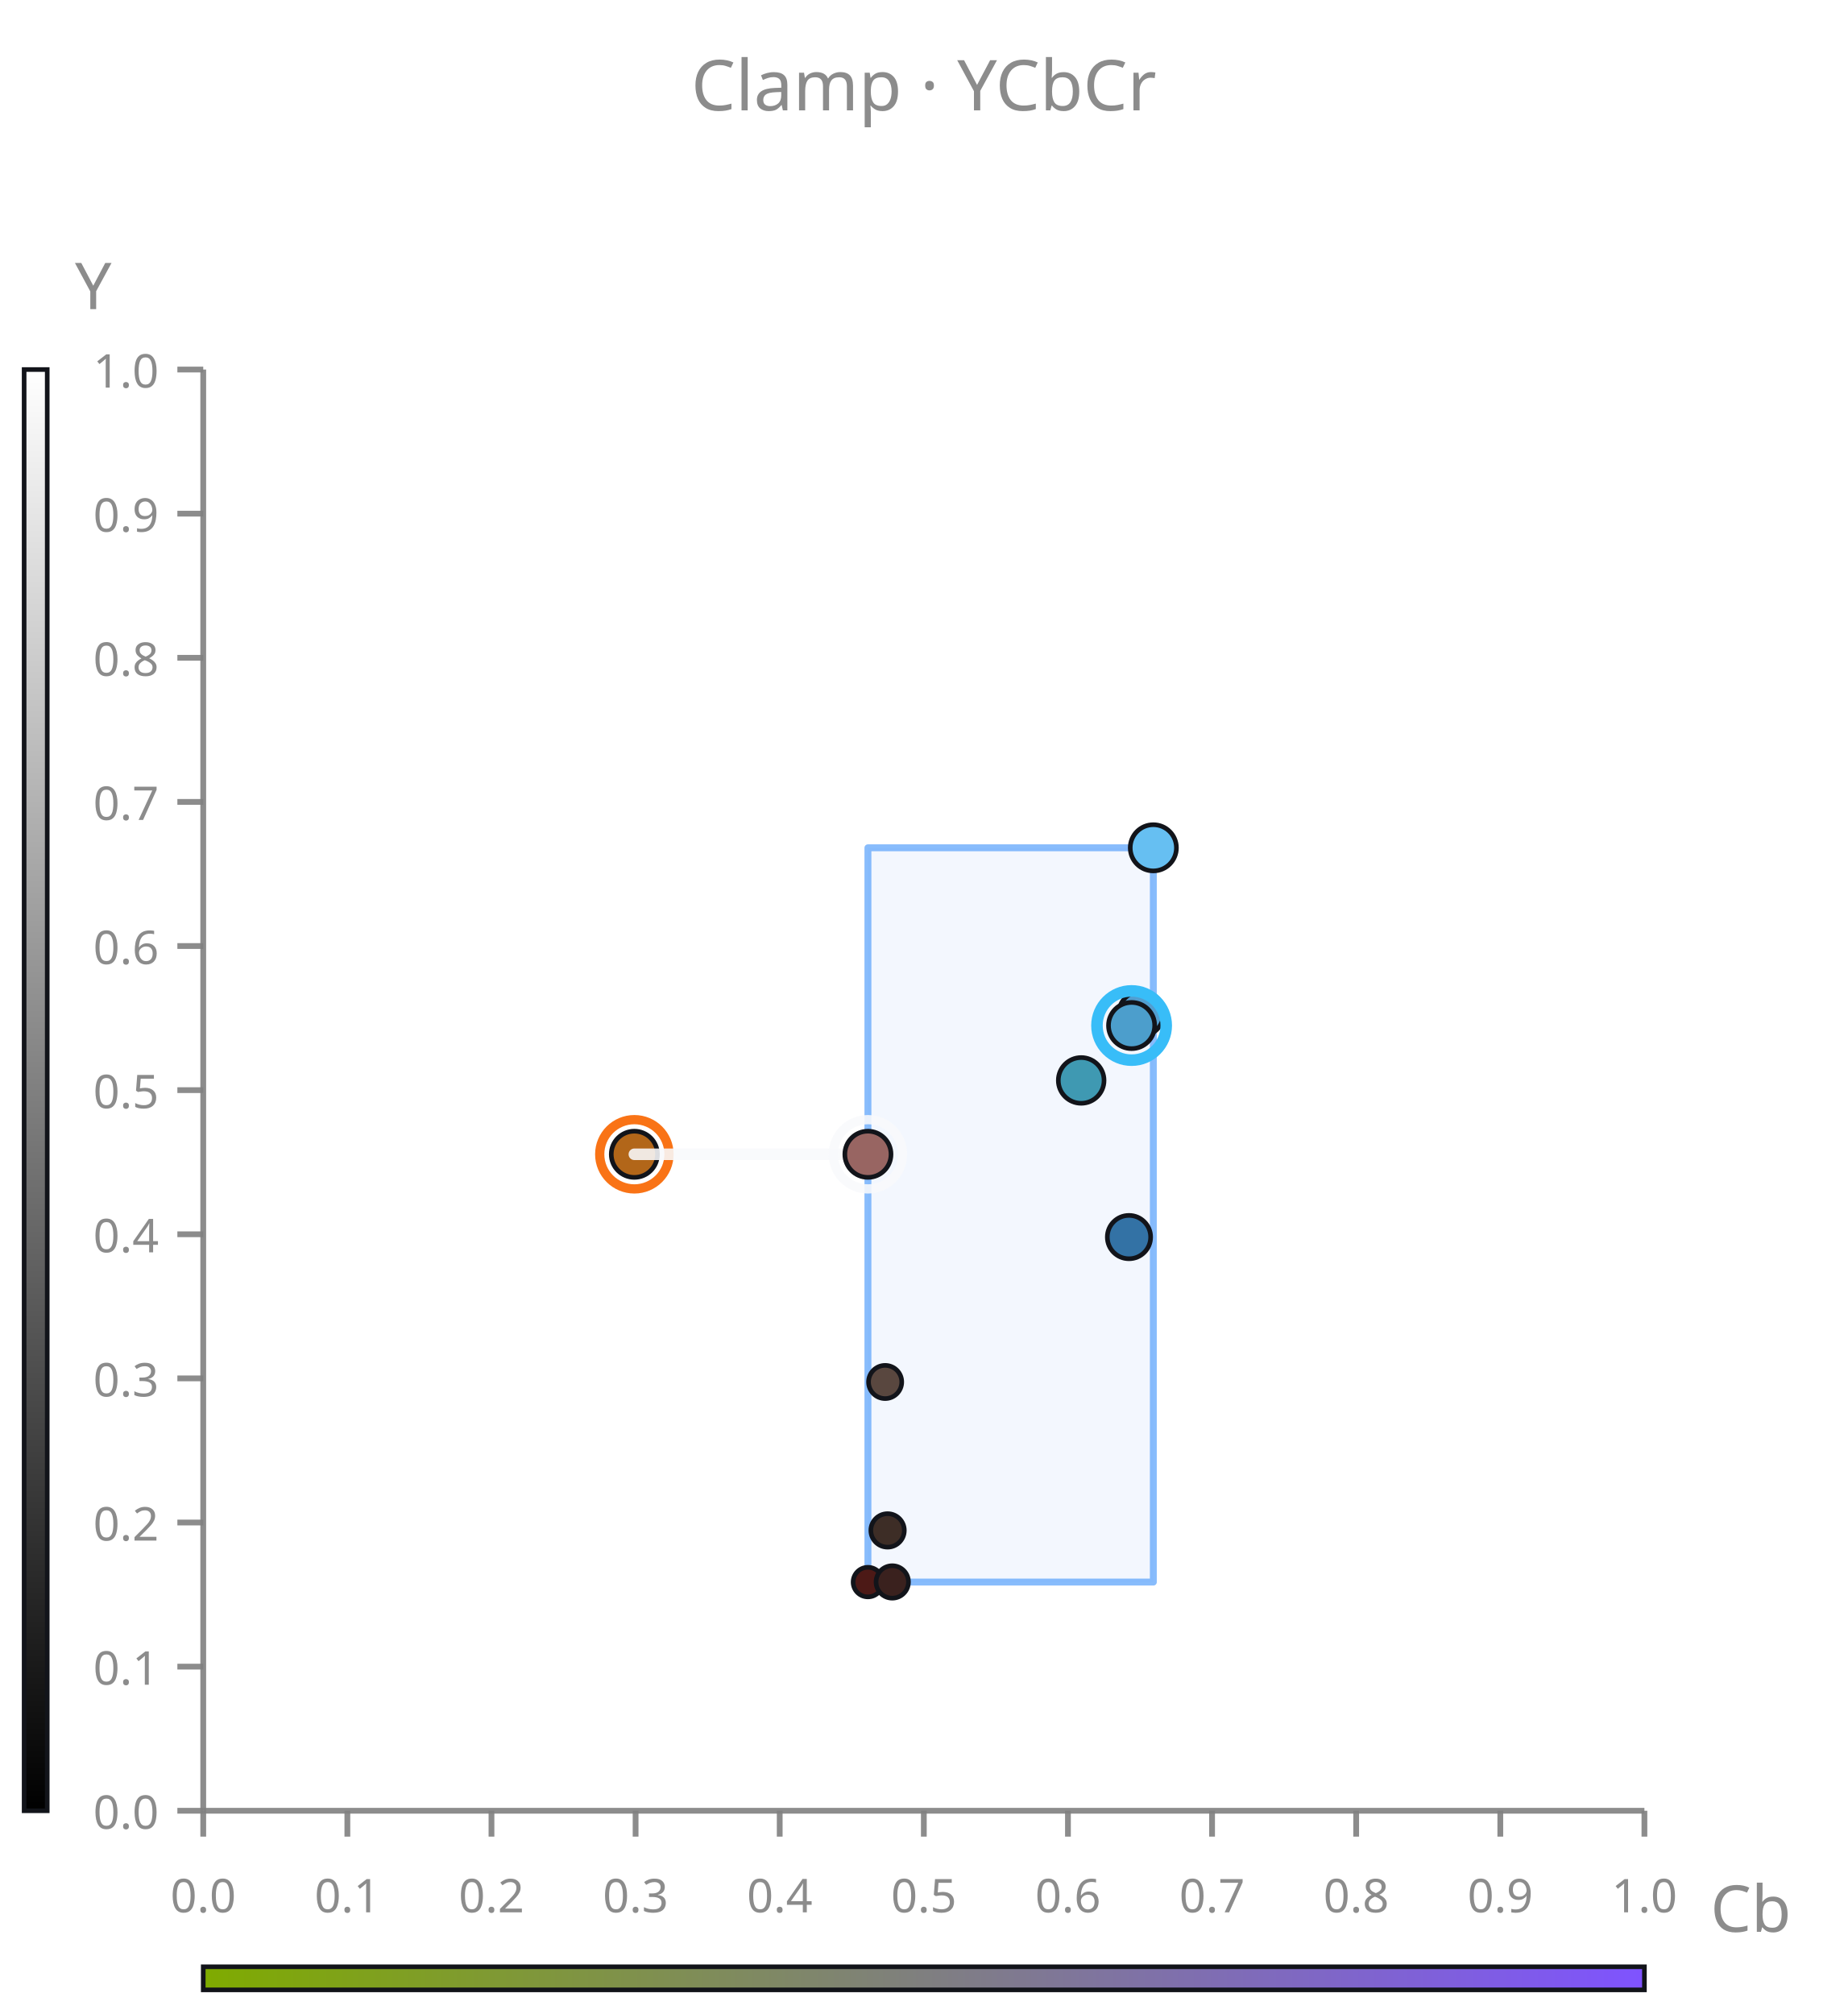
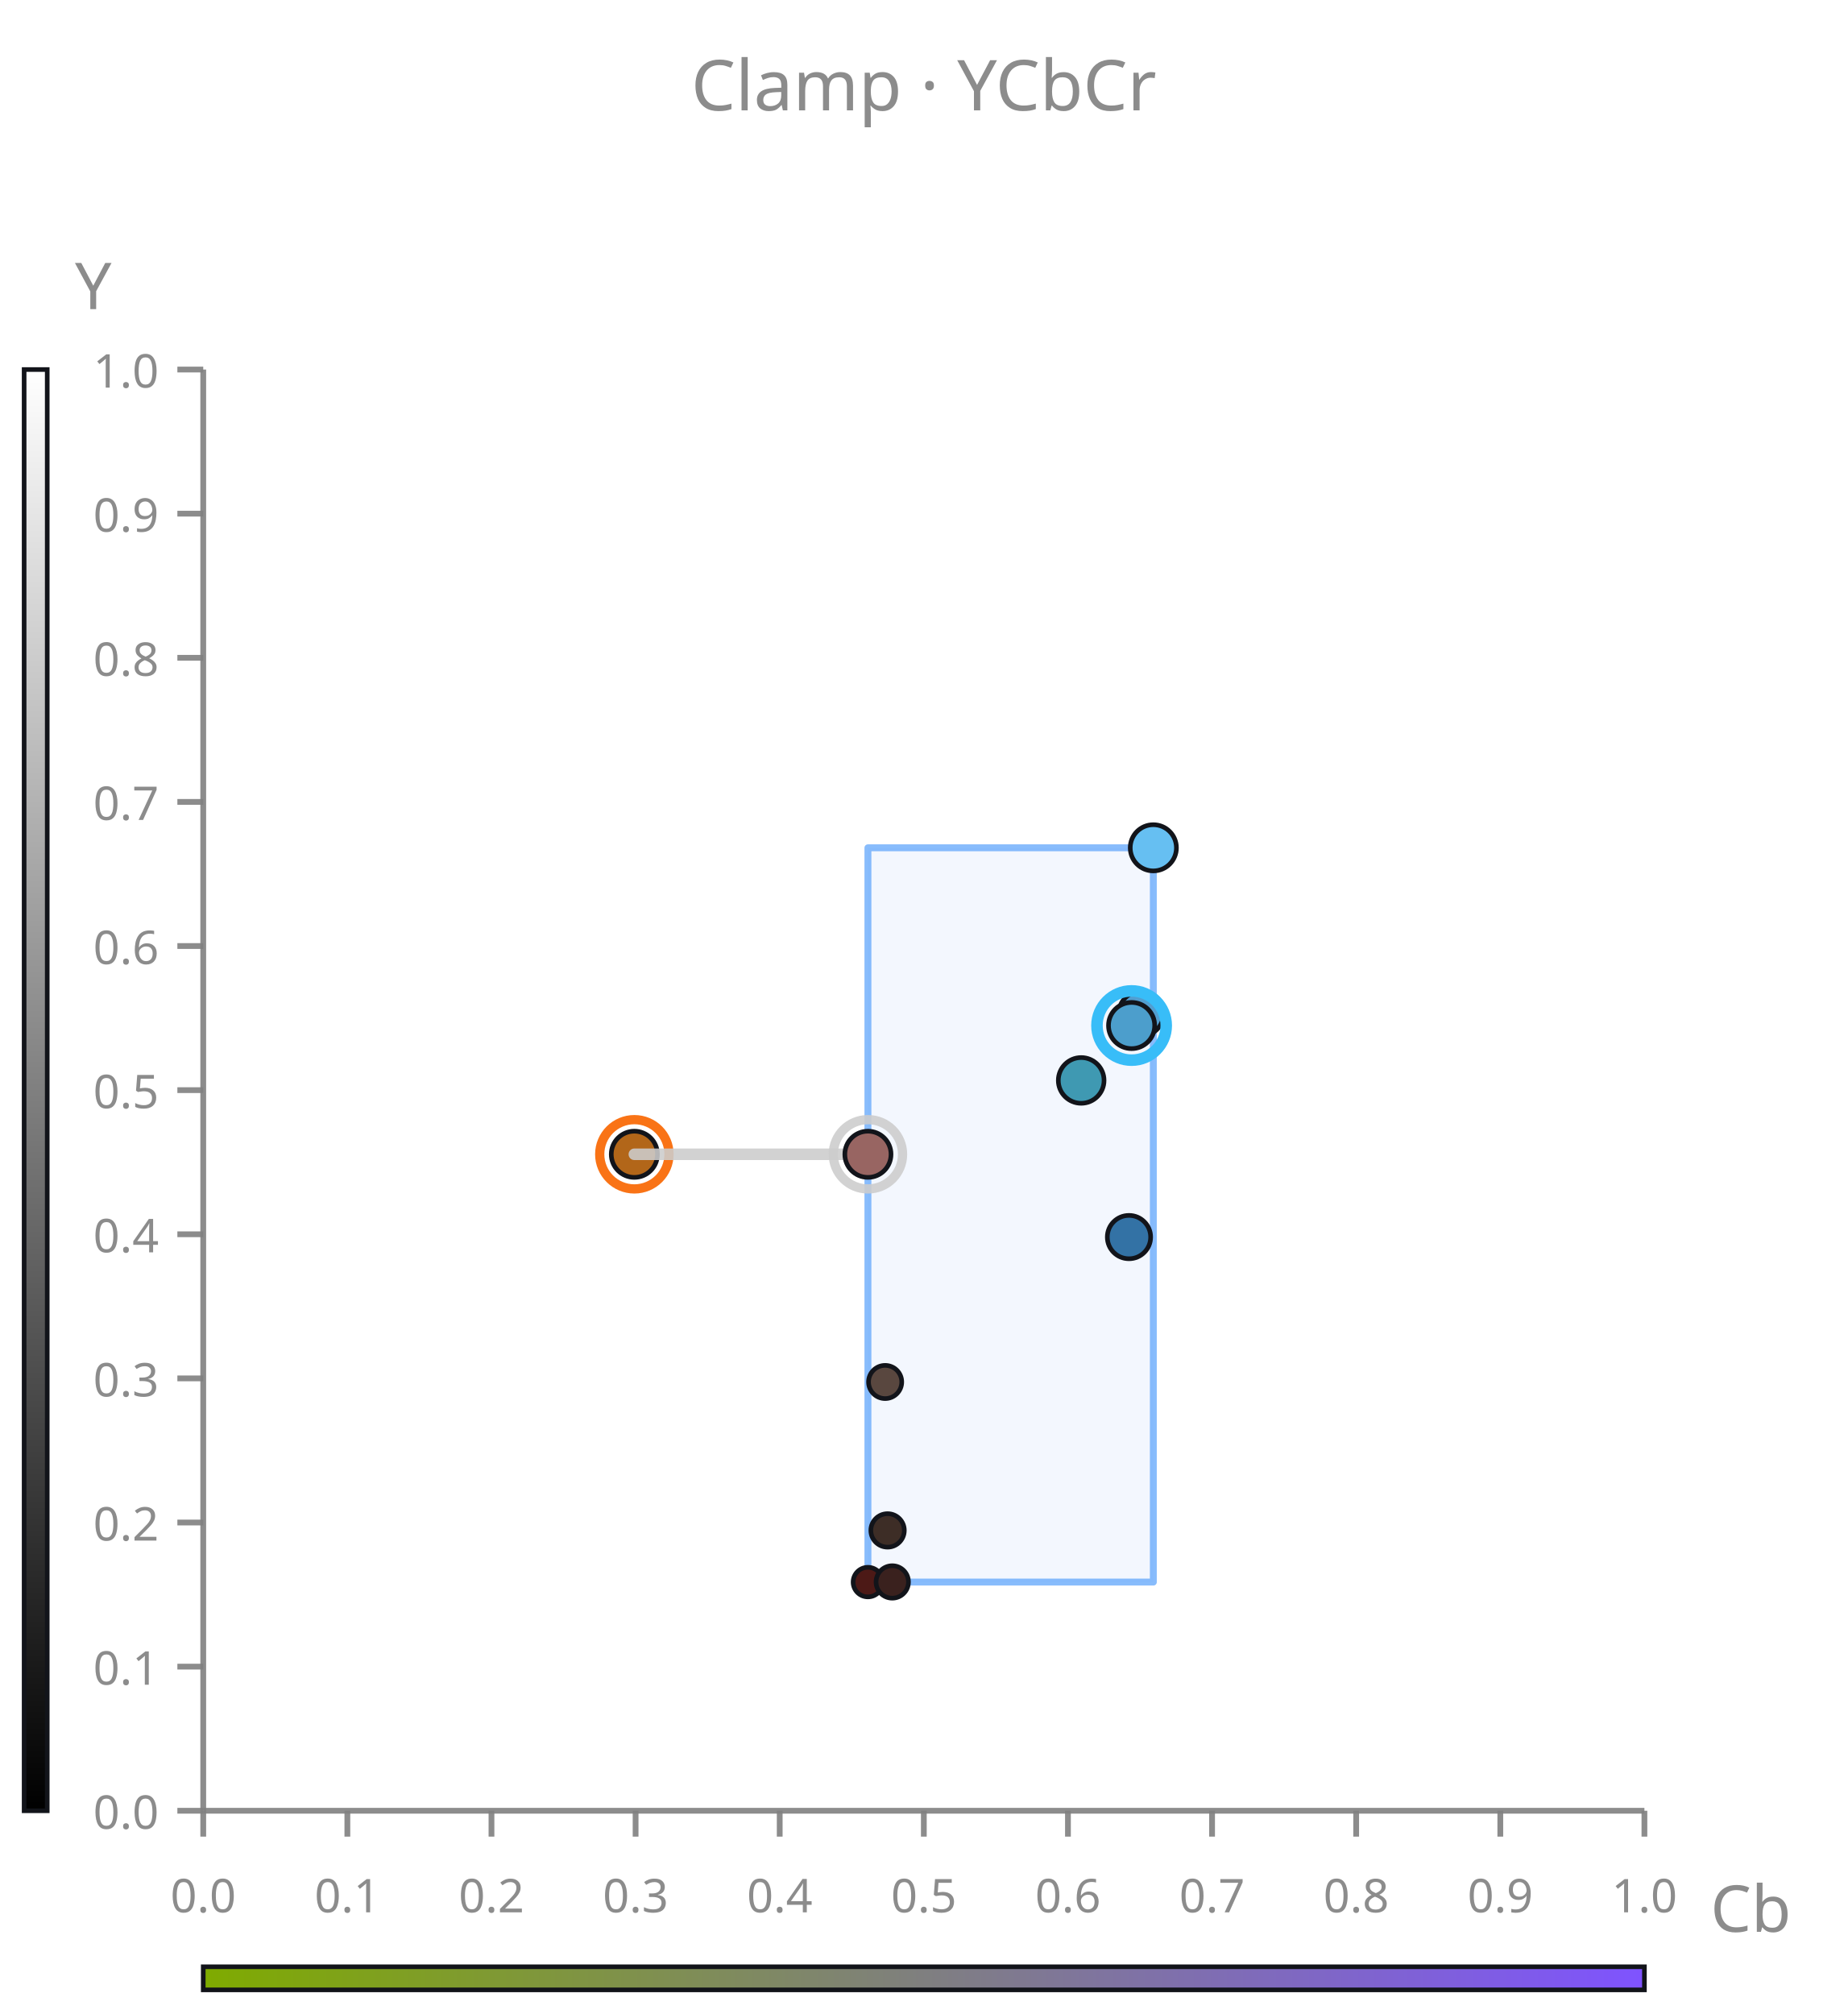
<svg xmlns="http://www.w3.org/2000/svg" baseProfile="full" height="436.0px" version="1.1" viewBox="0,0,400.0,436.0" width="400.0px">
  <defs>
    <linearGradient gradientUnits="userSpaceOnUse" id="plotGradY_1_2_0" x1="7.724" x2="7.724" y1="80" y2="392.0">
      <stop offset="0" stop-color="rgb(255,255,255)" />
      <stop offset="1" stop-color="rgb(0,0,0)" />
    </linearGradient>
    <linearGradient gradientUnits="userSpaceOnUse" id="plotGradX_1_2_0" x1="44.0" x2="356" y1="428.276" y2="428.276">
      <stop offset="0" stop-color="rgb(127,171,0)" />
      <stop offset="1" stop-color="rgb(127,83,255)" />
    </linearGradient>
  </defs>
  <g class="layer_bg" />
  <g class="layer_boundary">
    <polygon fill="rgba(59,130,246,0.06)" points="187.897,342.498 249.685,342.498 249.685,183.537 187.897,183.537" stroke="rgba(96,165,250,0.75)" stroke-linejoin="round" stroke-width="1.5" />
  </g>
  <g class="layer_axes">
    <line fill="none" stroke="rgba(128,128,128,0.9)" stroke-width="1.25" x1="44.0" x2="356" y1="392.0" y2="392.0" />
    <line fill="none" stroke="rgba(128,128,128,0.9)" stroke-width="1.25" x1="44.0" x2="44.0" y1="392.0" y2="80" />
    <line fill="none" stroke="rgba(128,128,128,0.9)" stroke-width="1.25" x1="44.0" x2="44.0" y1="392.0" y2="397.6" />
    <text dominant-baseline="hanging" fill="rgba(128,128,128,0.9)" font-family="sans-serif" font-size="10.08" text-anchor="middle" x="44.0" y="406.168">0.0</text>
    <line fill="none" stroke="rgba(128,128,128,0.9)" stroke-width="1.25" x1="75.2" x2="75.2" y1="392.0" y2="397.6" />
    <text dominant-baseline="hanging" fill="rgba(128,128,128,0.9)" font-family="sans-serif" font-size="10.08" text-anchor="middle" x="75.2" y="406.168">0.1</text>
    <line fill="none" stroke="rgba(128,128,128,0.9)" stroke-width="1.25" x1="106.4" x2="106.4" y1="392.0" y2="397.6" />
    <text dominant-baseline="hanging" fill="rgba(128,128,128,0.9)" font-family="sans-serif" font-size="10.08" text-anchor="middle" x="106.4" y="406.168">0.2</text>
    <line fill="none" stroke="rgba(128,128,128,0.9)" stroke-width="1.25" x1="137.6" x2="137.6" y1="392.0" y2="397.6" />
    <text dominant-baseline="hanging" fill="rgba(128,128,128,0.9)" font-family="sans-serif" font-size="10.08" text-anchor="middle" x="137.6" y="406.168">0.3</text>
    <line fill="none" stroke="rgba(128,128,128,0.9)" stroke-width="1.25" x1="168.8" x2="168.8" y1="392.0" y2="397.6" />
    <text dominant-baseline="hanging" fill="rgba(128,128,128,0.9)" font-family="sans-serif" font-size="10.08" text-anchor="middle" x="168.8" y="406.168">0.4</text>
    <line fill="none" stroke="rgba(128,128,128,0.9)" stroke-width="1.25" x1="200" x2="200" y1="392.0" y2="397.6" />
    <text dominant-baseline="hanging" fill="rgba(128,128,128,0.9)" font-family="sans-serif" font-size="10.08" text-anchor="middle" x="200" y="406.168">0.5</text>
    <line fill="none" stroke="rgba(128,128,128,0.9)" stroke-width="1.25" x1="231.2" x2="231.2" y1="392.0" y2="397.6" />
    <text dominant-baseline="hanging" fill="rgba(128,128,128,0.9)" font-family="sans-serif" font-size="10.08" text-anchor="middle" x="231.2" y="406.168">0.6</text>
    <line fill="none" stroke="rgba(128,128,128,0.9)" stroke-width="1.25" x1="262.4" x2="262.4" y1="392.0" y2="397.6" />
    <text dominant-baseline="hanging" fill="rgba(128,128,128,0.9)" font-family="sans-serif" font-size="10.08" text-anchor="middle" x="262.4" y="406.168">0.7</text>
    <line fill="none" stroke="rgba(128,128,128,0.9)" stroke-width="1.25" x1="293.6" x2="293.6" y1="392.0" y2="397.6" />
    <text dominant-baseline="hanging" fill="rgba(128,128,128,0.9)" font-family="sans-serif" font-size="10.08" text-anchor="middle" x="293.6" y="406.168">0.8</text>
    <line fill="none" stroke="rgba(128,128,128,0.9)" stroke-width="1.25" x1="324.8" x2="324.8" y1="392.0" y2="397.6" />
    <text dominant-baseline="hanging" fill="rgba(128,128,128,0.9)" font-family="sans-serif" font-size="10.08" text-anchor="middle" x="324.8" y="406.168">0.9</text>
    <line fill="none" stroke="rgba(128,128,128,0.9)" stroke-width="1.25" x1="356" x2="356" y1="392.0" y2="397.6" />
    <text dominant-baseline="hanging" fill="rgba(128,128,128,0.9)" font-family="sans-serif" font-size="10.08" text-anchor="middle" x="356" y="406.168">1.0</text>
    <line fill="none" stroke="rgba(128,128,128,0.9)" stroke-width="1.25" x1="44.0" x2="38.4" y1="392.0" y2="392.0" />
    <text dominant-baseline="central" fill="rgba(128,128,128,0.9)" font-family="sans-serif" font-size="10.08" text-anchor="end" x="34.4" y="392.0">0.0</text>
    <line fill="none" stroke="rgba(128,128,128,0.9)" stroke-width="1.25" x1="44.0" x2="38.4" y1="360.8" y2="360.8" />
    <text dominant-baseline="central" fill="rgba(128,128,128,0.9)" font-family="sans-serif" font-size="10.08" text-anchor="end" x="34.4" y="360.8">0.1</text>
    <line fill="none" stroke="rgba(128,128,128,0.9)" stroke-width="1.25" x1="44.0" x2="38.4" y1="329.6" y2="329.6" />
    <text dominant-baseline="central" fill="rgba(128,128,128,0.9)" font-family="sans-serif" font-size="10.08" text-anchor="end" x="34.4" y="329.6">0.2</text>
    <line fill="none" stroke="rgba(128,128,128,0.9)" stroke-width="1.25" x1="44.0" x2="38.4" y1="298.4" y2="298.4" />
    <text dominant-baseline="central" fill="rgba(128,128,128,0.9)" font-family="sans-serif" font-size="10.08" text-anchor="end" x="34.4" y="298.4">0.3</text>
    <line fill="none" stroke="rgba(128,128,128,0.9)" stroke-width="1.25" x1="44.0" x2="38.4" y1="267.2" y2="267.2" />
    <text dominant-baseline="central" fill="rgba(128,128,128,0.9)" font-family="sans-serif" font-size="10.08" text-anchor="end" x="34.4" y="267.2">0.4</text>
    <line fill="none" stroke="rgba(128,128,128,0.9)" stroke-width="1.25" x1="44.0" x2="38.4" y1="236" y2="236" />
    <text dominant-baseline="central" fill="rgba(128,128,128,0.9)" font-family="sans-serif" font-size="10.08" text-anchor="end" x="34.4" y="236">0.5</text>
    <line fill="none" stroke="rgba(128,128,128,0.9)" stroke-width="1.25" x1="44.0" x2="38.4" y1="204.8" y2="204.8" />
    <text dominant-baseline="central" fill="rgba(128,128,128,0.9)" font-family="sans-serif" font-size="10.08" text-anchor="end" x="34.4" y="204.8">0.6</text>
    <line fill="none" stroke="rgba(128,128,128,0.9)" stroke-width="1.25" x1="44.0" x2="38.4" y1="173.6" y2="173.6" />
    <text dominant-baseline="central" fill="rgba(128,128,128,0.9)" font-family="sans-serif" font-size="10.08" text-anchor="end" x="34.4" y="173.6">0.7</text>
    <line fill="none" stroke="rgba(128,128,128,0.9)" stroke-width="1.25" x1="44.0" x2="38.4" y1="142.4" y2="142.4" />
    <text dominant-baseline="central" fill="rgba(128,128,128,0.9)" font-family="sans-serif" font-size="10.08" text-anchor="end" x="34.4" y="142.4">0.8</text>
    <line fill="none" stroke="rgba(128,128,128,0.9)" stroke-width="1.25" x1="44.0" x2="38.4" y1="111.2" y2="111.2" />
    <text dominant-baseline="central" fill="rgba(128,128,128,0.9)" font-family="sans-serif" font-size="10.08" text-anchor="end" x="34.4" y="111.2">0.9</text>
    <line fill="none" stroke="rgba(128,128,128,0.9)" stroke-width="1.25" x1="44.0" x2="38.4" y1="80" y2="80" />
    <text dominant-baseline="central" fill="rgba(128,128,128,0.9)" font-family="sans-serif" font-size="10.08" text-anchor="end" x="34.4" y="80">1.0</text>
    <text fill="rgba(128,128,128,0.9)" font-family="sans-serif" font-size="14" x="370.3" y="418.208">Cb</text>
    <text fill="rgba(128,128,128,0.9)" font-family="sans-serif" font-size="14" x="16.224" y="66.928">Y</text>
    <rect fill="url(#plotGradY_1_2_0) none" height="312" shape-rendering="geometricPrecision" stroke="rgba(18,20,26,1.0)" stroke-width="1.0" width="5.0" x="5.224" y="80" />
    <rect fill="url(#plotGradX_1_2_0) none" height="5.0" shape-rendering="geometricPrecision" stroke="rgba(18,20,26,1.0)" stroke-width="1.0" width="312" x="44.0" y="425.776" />
  </g>
  <g class="layer_dots">
    <circle cx="187.897" cy="342.498" fill="rgb(76,25,22)" r="3.203" stroke="rgba(18,20,26,1.0)" stroke-width="1.0" />
    <circle cx="193.167" cy="342.467" fill="rgb(58,33,30)" r="3.51" stroke="rgba(18,20,26,1.0)" stroke-width="1.0" />
    <circle cx="191.625" cy="299.177" fill="rgb(89,71,63)" r="3.593" stroke="rgba(18,20,26,1.0)" stroke-width="1.0" />
    <circle cx="192.152" cy="331.31" fill="rgb(61,45,38)" r="3.623" stroke="rgba(18,20,26,1.0)" stroke-width="1.0" />
    <circle cx="244.414" cy="267.808" fill="rgb(51,114,165)" r="4.692" stroke="rgba(18,20,26,1.0)" stroke-width="1.0" />
    <circle cx="247.049" cy="219.433" fill="rgb(81,158,209)" r="4.846" stroke="rgba(18,20,26,1.0)" stroke-width="1.0" />
    <circle cx="244.98" cy="222.01" fill="rgb(76,158,204)" r="5.0" stroke="rgba(18,20,26,1.0)" stroke-width="1.0" />
    <circle cx="234.066" cy="233.894" fill="rgb(63,153,178)" r="4.95" stroke="rgba(18,20,26,1.0)" stroke-width="1.0" />
    <circle cx="249.685" cy="183.537" fill="rgb(102,191,242)" r="5.0" stroke="rgba(18,20,26,1.0)" stroke-width="1.0" />
    <circle cx="137.332" cy="249.884" fill="rgb(178,102,25)" r="5.0" stroke="rgba(18,20,26,1.0)" stroke-width="1.0" />
  </g>
  <g class="layer_overlay">
    <circle cx="244.98" cy="222.01" fill="none" r="7.5" stroke="rgba(56,189,248,1.0)" stroke-width="2.5" />
    <circle cx="137.332" cy="249.884" fill="none" r="7.5" stroke="rgba(249,115,22,1.0)" stroke-width="2.0" />
-     <line stroke="rgba(248,250,252,0.88)" stroke-linecap="round" stroke-width="2.5" x1="137.332" x2="187.897" y1="249.884" y2="249.884" />
+     <line stroke="rgba(204,204,204,0.88)" stroke-linecap="round" stroke-width="2.5" x1="137.332" x2="187.897" y1="249.884" y2="249.884" />
    <circle cx="187.897" cy="249.884" fill="rgb(152,101,98)" r="5.0" stroke="rgba(18,20,26,1.0)" stroke-width="1.0" />
-     <circle cx="187.897" cy="249.884" fill="none" r="7.5" stroke="rgba(248,250,252,0.88)" stroke-width="2.0" />
+     <circle cx="187.897" cy="249.884" fill="none" r="7.5" stroke="rgba(204,204,204,0.88)" stroke-width="2.0" />
  </g>
  <g class="layer_header">
    <text dominant-baseline="central" fill="rgba(128,128,128,0.9)" font-family="sans-serif" font-size="15.2" text-anchor="middle" x="200.0" y="18.0">Clamp · YCbCr</text>
  </g>
</svg>
